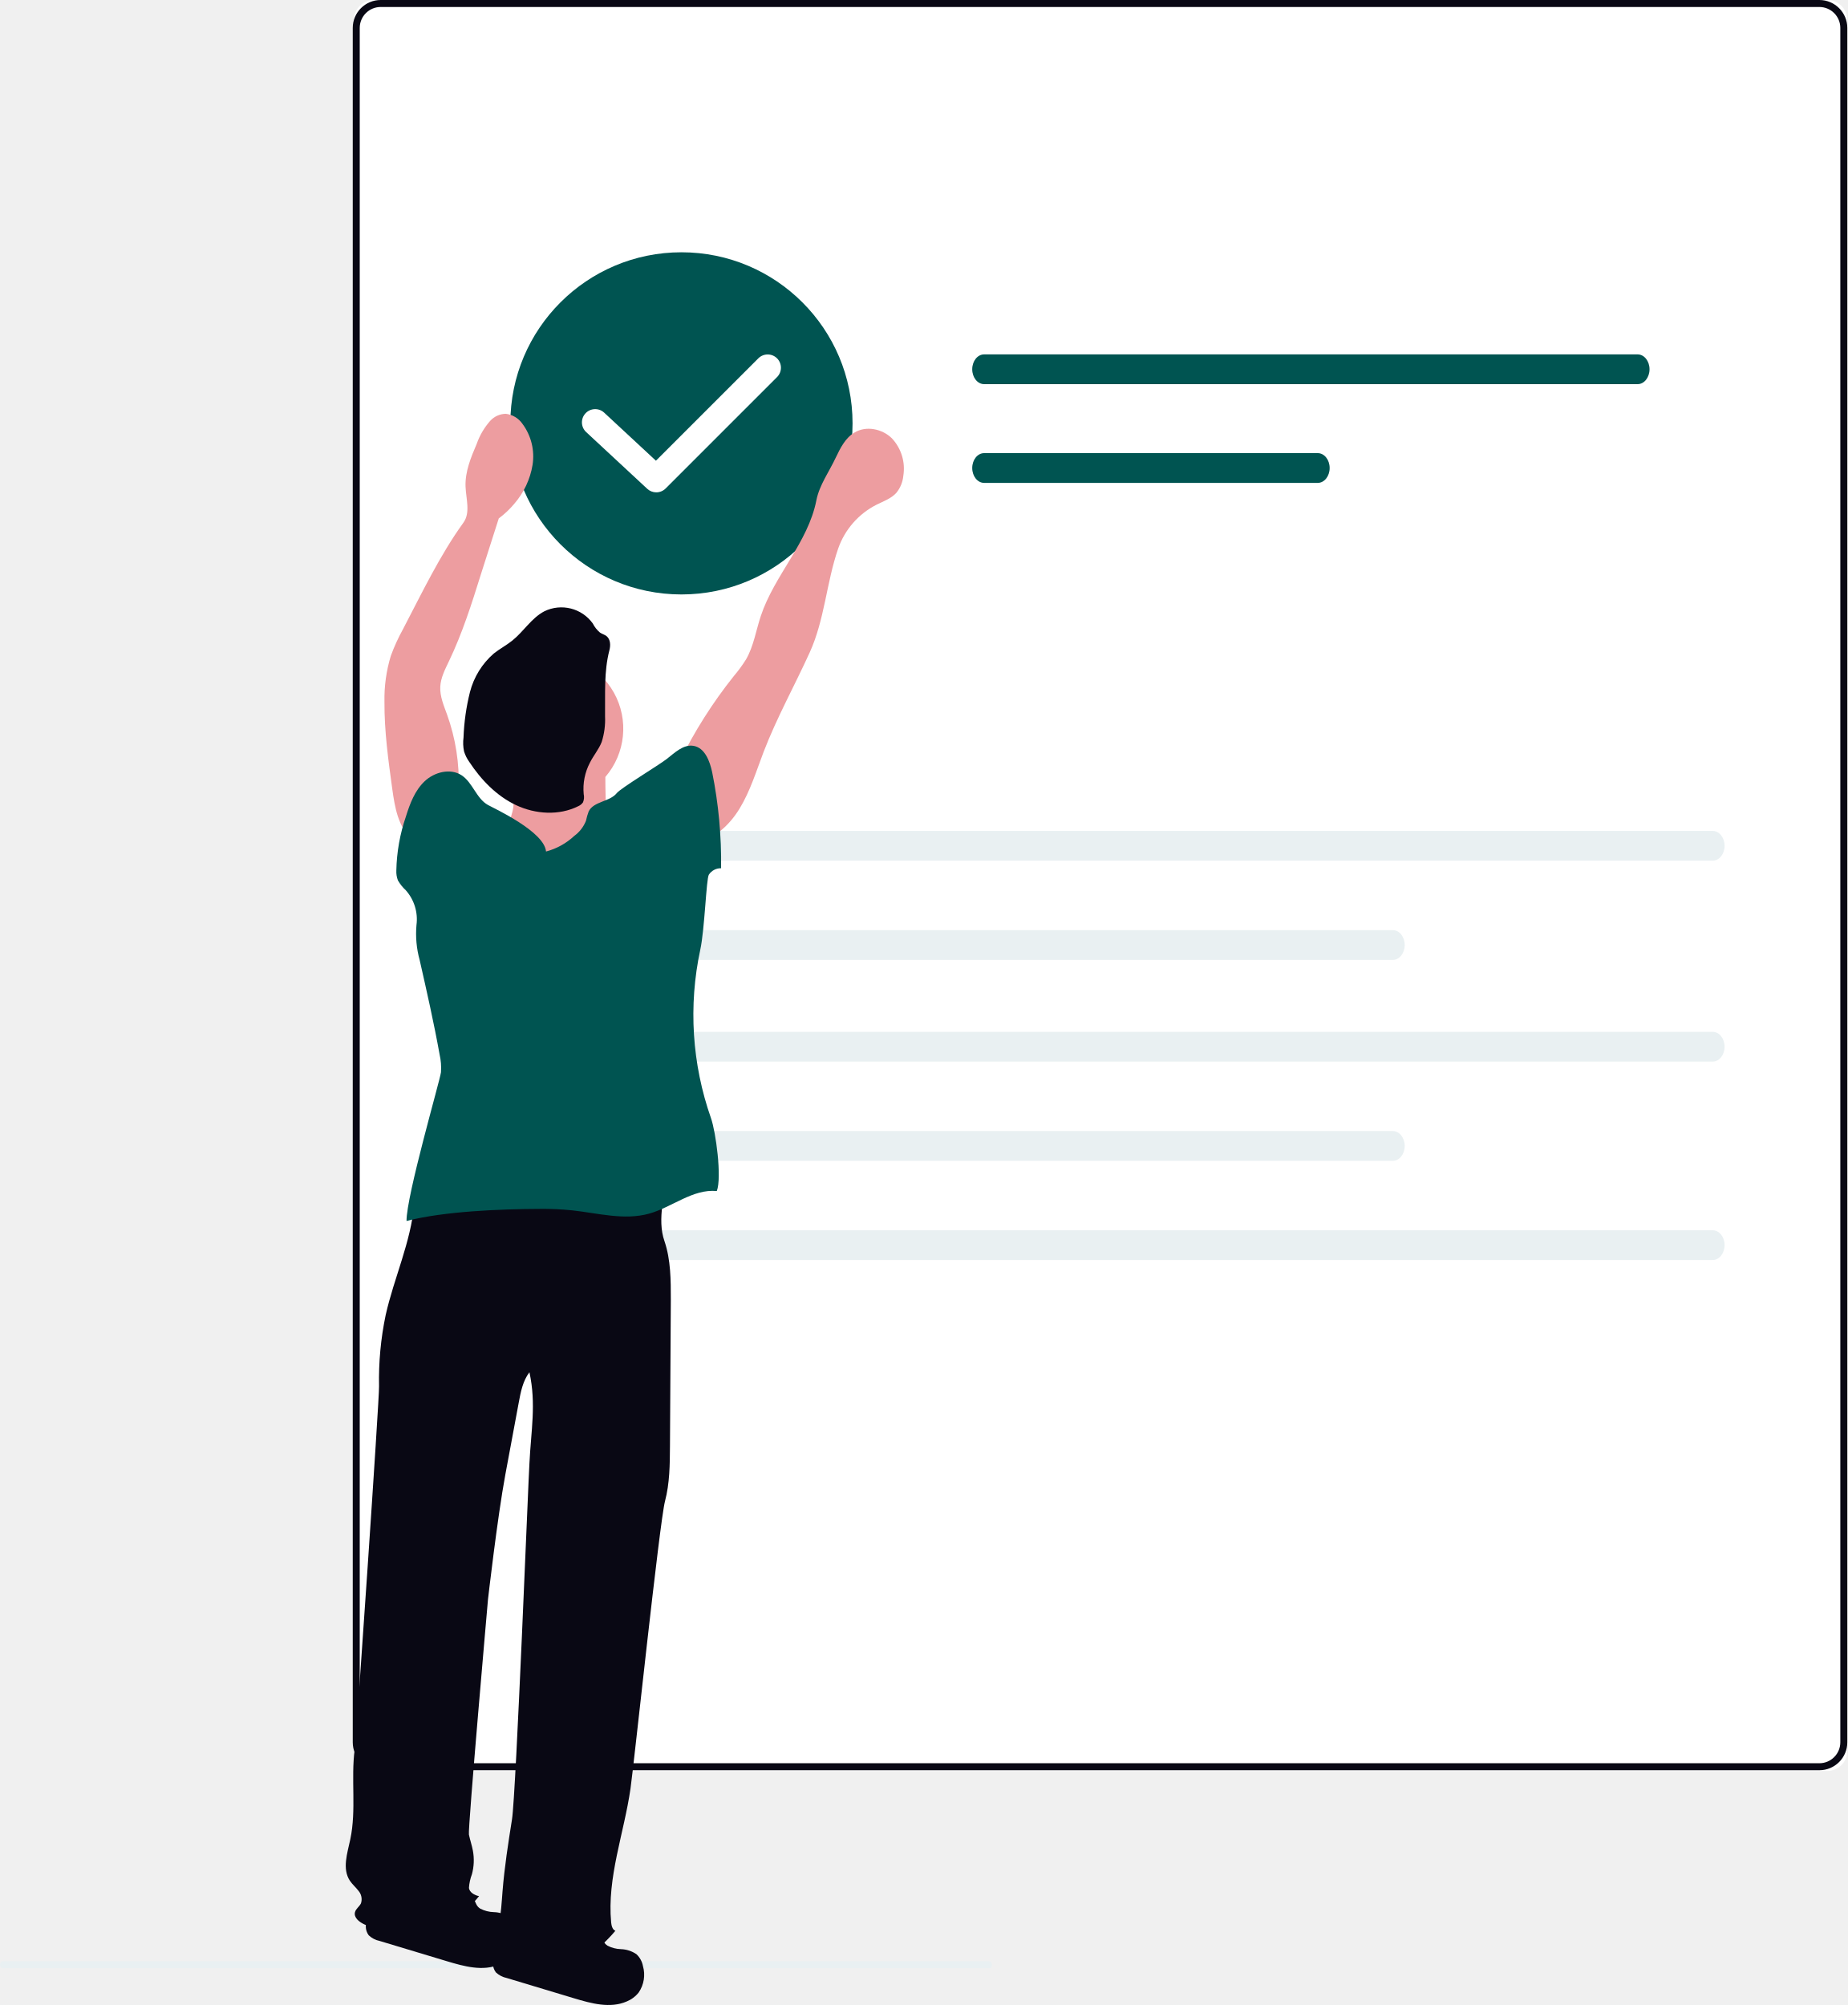
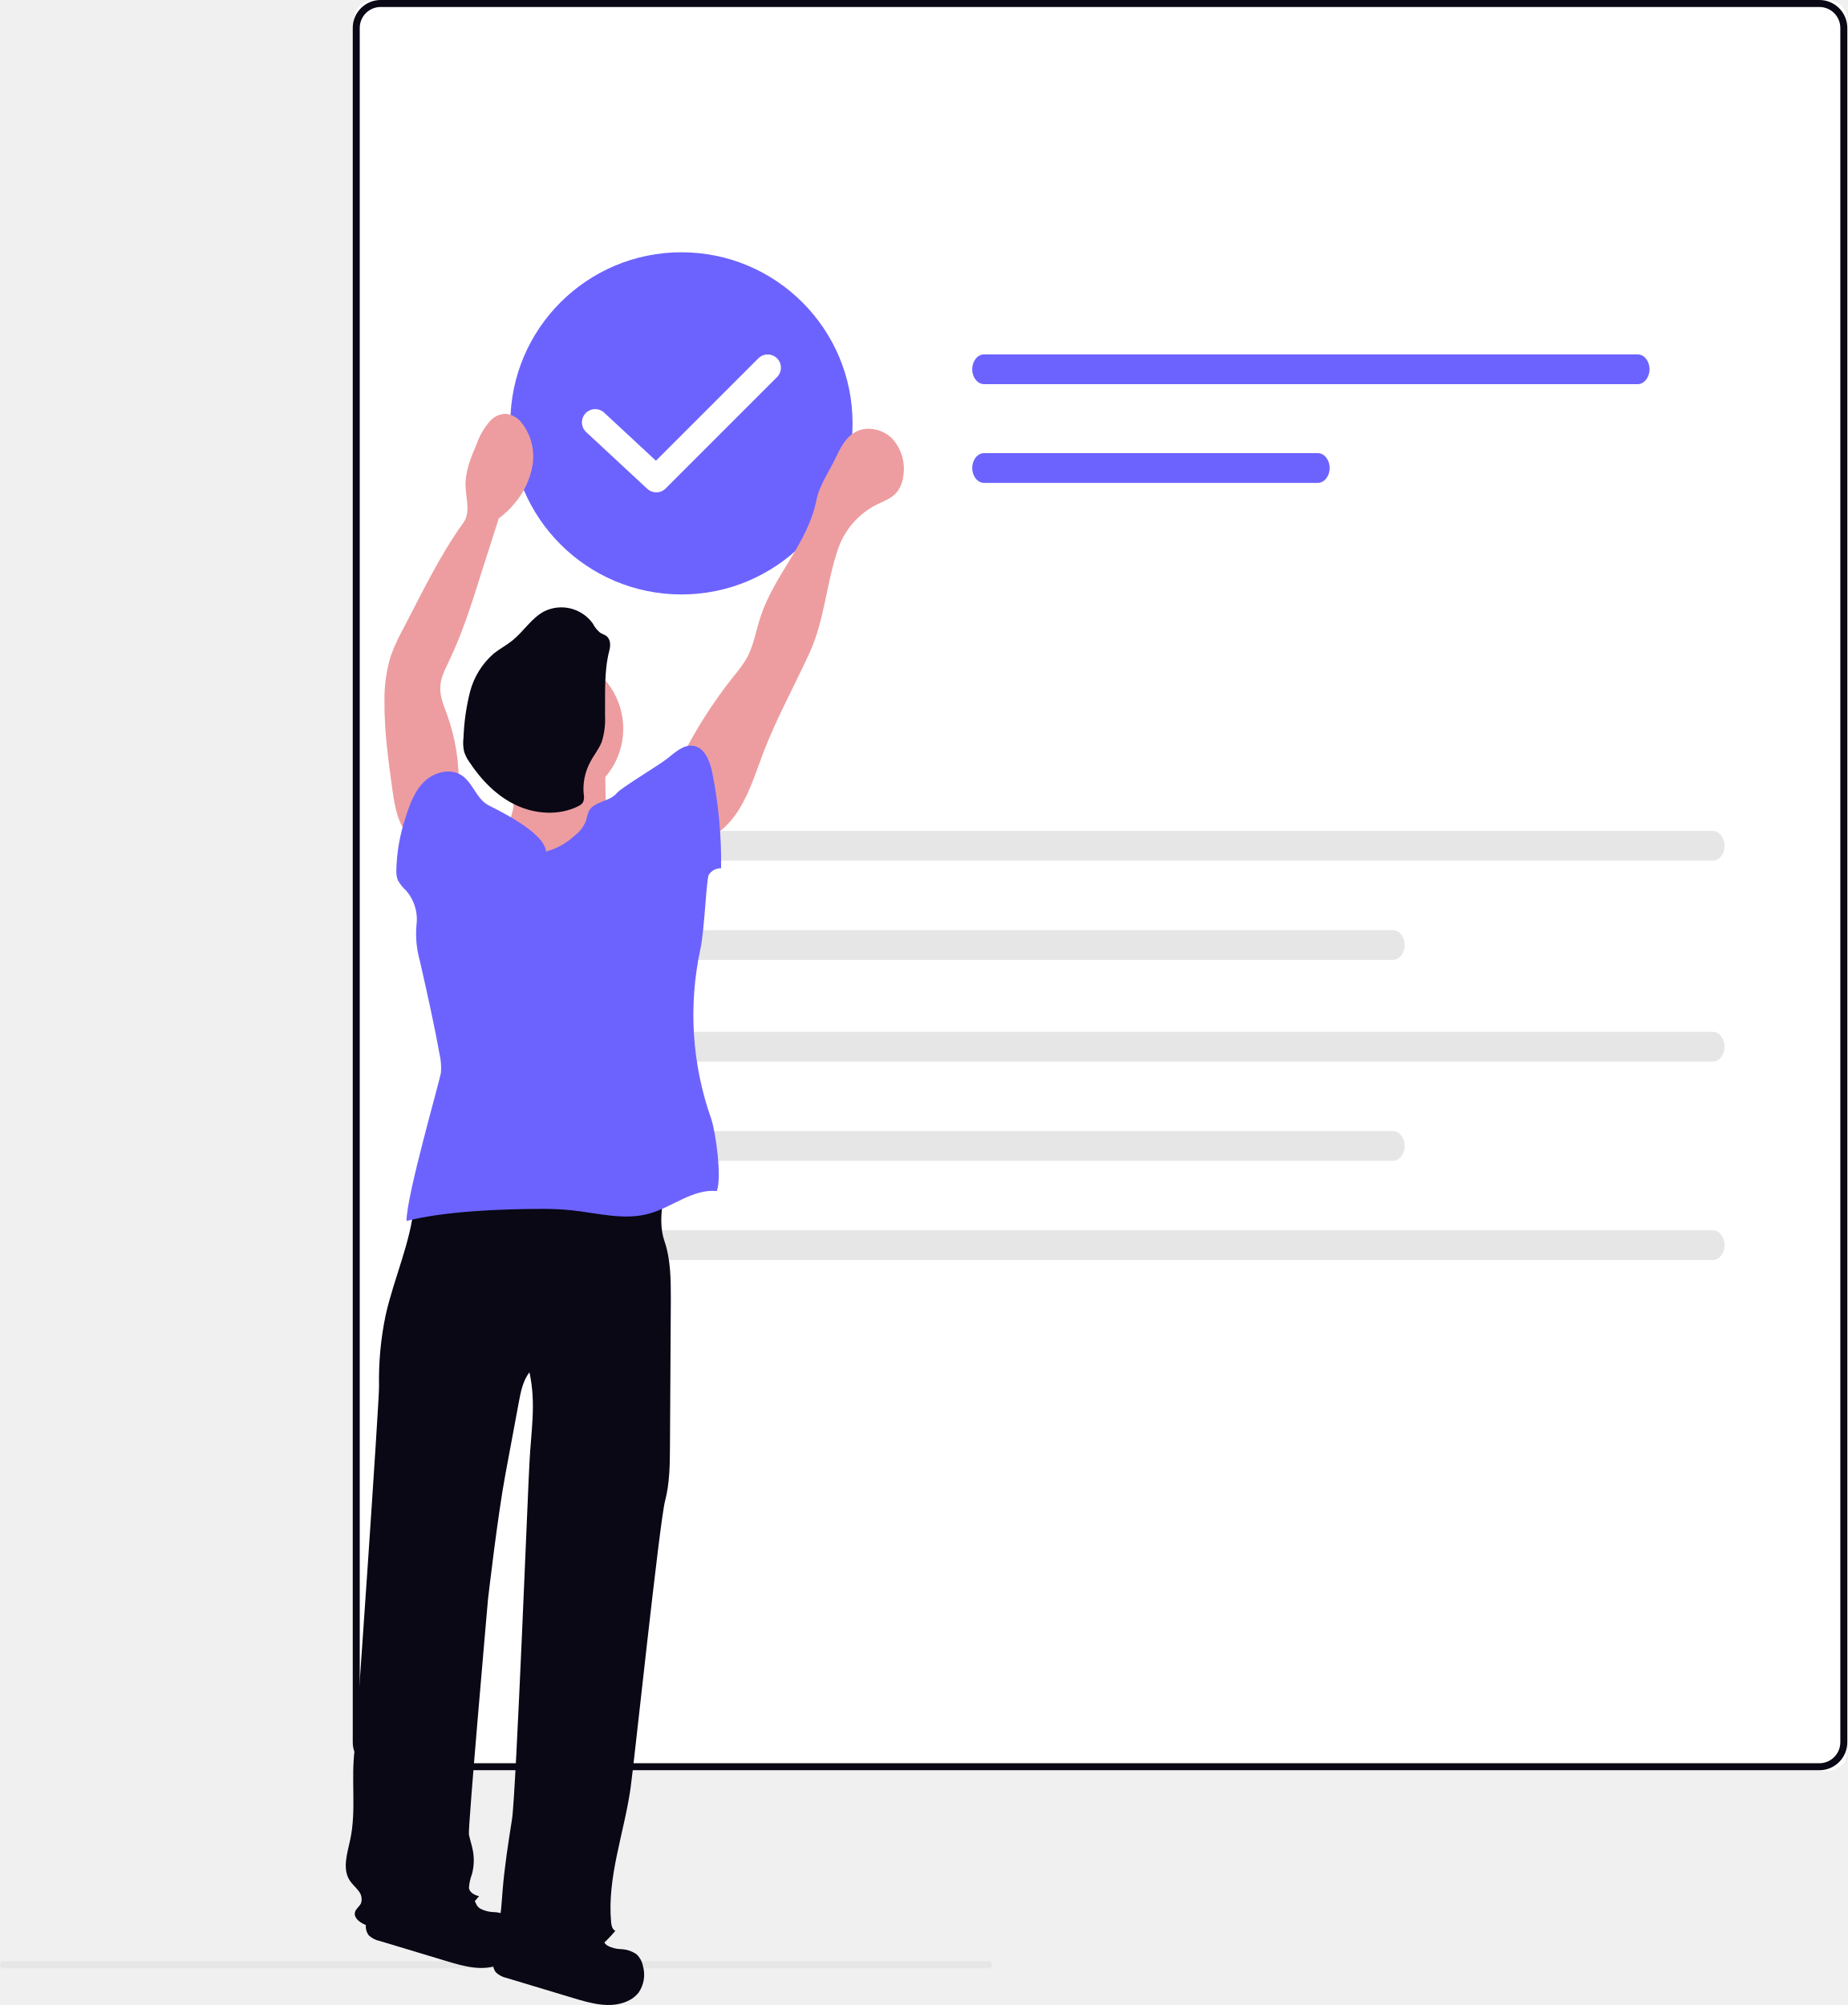
<svg xmlns="http://www.w3.org/2000/svg" width="737.001" height="800" viewBox="0 0 737.001 800" role="img" artist="Katerina Limpitsouni" source="https://undraw.co/">
  <g transform="translate(-588 -136)">
-     <path d="M959.707,763.083H566.014c-.571,0-1.033-.624-1.033-1.393s.463-1.393,1.033-1.393H959.707c.571,0,1.033.624,1.033,1.393S960.277,763.083,959.707,763.083Z" transform="translate(23.02 158.26)" fill="#e9f0f2" />
+     <path d="M959.707,763.083H566.014c-.571,0-1.033-.624-1.033-1.393s.463-1.393,1.033-1.393H959.707c.571,0,1.033.624,1.033,1.393S960.277,763.083,959.707,763.083Z" transform="translate(23.02 158.26)" fill="#e6e6e6" />
    <rect width="595.783" height="706.627" rx="8" transform="translate(729.21 136)" fill="#fff" />
    <path d="M11.145,2.786a8.368,8.368,0,0,0-8.359,8.359V695.18a8.368,8.368,0,0,0,8.359,8.359H585.121a8.368,8.368,0,0,0,8.359-8.359V11.145a8.368,8.368,0,0,0-8.359-8.359H11.145m0-2.786H585.121a11.145,11.145,0,0,1,11.145,11.145V695.18a11.145,11.145,0,0,1-11.145,11.145H11.145A11.145,11.145,0,0,1,0,695.18V11.145A11.145,11.145,0,0,1,11.145,0Z" transform="translate(728.735 136)" fill="#090814" />
-     <path d="M708.751,262.185c-2.624,0-4.751,2.659-4.751,5.938s2.127,5.938,4.751,5.938H969.468c2.624,0,4.751-2.658,4.751-5.938s-2.127-5.938-4.751-5.938Z" transform="translate(271.879 15.216)" fill="#005451" />
-     <path d="M708.751,282.65c-2.624,0-4.751,2.659-4.751,5.938s2.127,5.938,4.751,5.938h133.1c2.624,0,4.751-2.659,4.751-5.938s-2.127-5.938-4.751-5.938Z" transform="translate(271.879 34.149)" fill="#005451" />
-     <path d="M545.182,392.7c-2.624,0-4.751,2.659-4.751,5.938s2.127,5.938,4.751,5.938h488.846c2.624,0,4.751-2.659,4.751-5.938s-2.127-5.938-4.751-5.938Z" transform="translate(237.261 74.836)" fill="#e9f0f2" />
-     <path d="M545.182,413.17c-2.624,0-4.751,2.658-4.751,5.938s2.127,5.938,4.751,5.938h361.23c2.624,0,4.751-2.659,4.751-5.938s-2.127-5.938-4.751-5.938Z" transform="translate(237.261 93.958)" fill="#e9f0f2" />
-     <path d="M545.182,433.172c-2.624,0-4.751,2.659-4.751,5.938s2.127,5.938,4.751,5.938h488.846c2.624,0,4.751-2.659,4.751-5.938s-2.127-5.938-4.751-5.938Z" transform="translate(237.261 114.532)" fill="#e9f0f2" />
-     <path d="M545.182,453.637c-2.624,0-4.751,2.659-4.751,5.938s2.127,5.938,4.751,5.938h361.23c2.624,0,4.751-2.659,4.751-5.938s-2.127-5.938-4.751-5.938Z" transform="translate(237.261 133.654)" fill="#e9f0f2" />
-     <path d="M545.182,474.172c-2.624,0-4.751,2.658-4.751,5.938s2.127,5.938,4.751,5.938h488.846c2.624,0,4.751-2.659,4.751-5.938s-2.127-5.938-4.751-5.938Z" transform="translate(237.261 152.706)" fill="#e9f0f2" />
-     <path d="M618.684,363.356a68.264,68.264,0,1,1,68.264-68.264A68.264,68.264,0,0,1,618.684,363.356Z" transform="translate(241.188 9.832)" fill="#005451" />
+     <path d="M708.751,262.185c-2.624,0-4.751,2.659-4.751,5.938s2.127,5.938,4.751,5.938H969.468c2.624,0,4.751-2.658,4.751-5.938s-2.127-5.938-4.751-5.938Z" transform="translate(271.879 15.216)" fill="#6c63ff" />
+     <path d="M708.751,282.65c-2.624,0-4.751,2.659-4.751,5.938s2.127,5.938,4.751,5.938h133.1c2.624,0,4.751-2.659,4.751-5.938s-2.127-5.938-4.751-5.938Z" transform="translate(271.879 34.149)" fill="#6c63ff" />
+     <path d="M545.182,392.7c-2.624,0-4.751,2.659-4.751,5.938s2.127,5.938,4.751,5.938h488.846c2.624,0,4.751-2.659,4.751-5.938s-2.127-5.938-4.751-5.938Z" transform="translate(237.261 74.836)" fill="#e6e6e6" />
+     <path d="M545.182,413.17c-2.624,0-4.751,2.658-4.751,5.938s2.127,5.938,4.751,5.938h361.23c2.624,0,4.751-2.659,4.751-5.938s-2.127-5.938-4.751-5.938Z" transform="translate(237.261 93.958)" fill="#e6e6e6" />
+     <path d="M545.182,433.172c-2.624,0-4.751,2.659-4.751,5.938s2.127,5.938,4.751,5.938h488.846c2.624,0,4.751-2.659,4.751-5.938s-2.127-5.938-4.751-5.938Z" transform="translate(237.261 114.532)" fill="#e6e6e6" />
+     <path d="M545.182,453.637c-2.624,0-4.751,2.659-4.751,5.938s2.127,5.938,4.751,5.938h361.23c2.624,0,4.751-2.659,4.751-5.938s-2.127-5.938-4.751-5.938Z" transform="translate(237.261 133.654)" fill="#e6e6e6" />
+     <path d="M545.182,474.172c-2.624,0-4.751,2.658-4.751,5.938s2.127,5.938,4.751,5.938h488.846c2.624,0,4.751-2.659,4.751-5.938s-2.127-5.938-4.751-5.938Z" transform="translate(237.261 152.706)" fill="#e6e6e6" />
+     <path d="M618.684,363.356a68.264,68.264,0,1,1,68.264-68.264A68.264,68.264,0,0,1,618.684,363.356Z" transform="translate(241.188 9.832)" fill="#6c63ff" />
    <path d="M606.609,312.92a5.266,5.266,0,0,1-3.6-1.412l-24.393-22.657a5.284,5.284,0,0,1,7.192-7.743L606.474,300.3l40.878-40.877a5.284,5.284,0,0,1,7.472,7.473l-44.477,44.477A5.272,5.272,0,0,1,606.609,312.92Z" transform="translate(243.218 19.527)" fill="#fff" />
    <g transform="translate(725.949 301.109)">
      <path d="M509.314,820.616a11.532,11.532,0,0,1,6.2,2.019,8.633,8.633,0,0,1,2.588,4.721,12.571,12.571,0,0,1-1.706,10.565,11.8,11.8,0,0,1-4.806,3.583c-6.584,2.844-14.106.782-20.96-1.28l-26.847-8.091a9.015,9.015,0,0,1-4.366-2.261,5.915,5.915,0,0,1-.114-6.9,13.465,13.465,0,0,1,5.688-4.536c8.361-4.067,17.775-5.006,27.018-5.176,3.413-.071,6.769-.81,9.087,1.82,1.223,1.422,1.01,2.929,2.844,4.138a12.316,12.316,0,0,0,5.375,1.394Z" transform="translate(-399.541 -208.008)" fill="#090814" />
      <path d="M473.644,810.221a11.376,11.376,0,0,1,6.2,2,8.773,8.773,0,0,1,2.588,4.721,12.556,12.556,0,0,1-1.706,10.566,11.83,11.83,0,0,1-4.806,3.6c-6.584,2.844-14.106.768-20.96-1.294l-26.847-8.091a8.9,8.9,0,0,1-4.366-2.261,5.916,5.916,0,0,1-.114-6.9,13.383,13.383,0,0,1,5.688-4.536c8.361-4.067,17.761-5.005,26.947-5.176,3.4,0,6.769-.811,9.087,1.82,1.223,1.422,1.01,2.944,2.844,4.138A12.528,12.528,0,0,0,473.644,810.221Z" transform="translate(-414.594 -212.387)" fill="#090814" />
      <path d="M499.334,604.612a330.613,330.613,0,0,0-47.608-1.337,9.346,9.346,0,0,0-3.086.483c-3.5,1.422-4.038,6-4.38,9.755-1.337,15.173-8.034,29.321-11.376,44.21a126.224,126.224,0,0,0-2.645,28.44c.186,4.267-9.158,140.692-9.7,144.716-1.593,11.959.725,24.288-1.777,36.076-1.18,5.517-3.285,11.717-.185,16.438.981,1.493,2.389,2.645,3.455,4.067a5.162,5.162,0,0,1,1,4.991c-.611,1.294-2.033,2.147-2.389,3.526-.569,2.176,1.721,3.967,3.768,4.892,15.429,6.954,35.322,2.048,45.731-11.3-1.792-.284-3.982-1.578-4.024-3.385a18.664,18.664,0,0,1,1.166-5.3,21.046,21.046,0,0,0,.4-9.414c-.4-2.176-1.138-4.266-1.593-6.47-.434-2.417,7.618-93.853,7.618-93.853s3.744-32.69,6.915-49.754l5.347-28.724c.782-4.266,1.65-8.688,4.266-12.115,2.77,12.681.618,23.393,0,36.358-.322,3.736-5.347,132.106-6.954,142.031-1.507,9.513-3,19.026-3.768,28.625-.7,8.816-1,18.358-6.484,25.283,5.005,3.256,10.2,6.569,16.054,7.693a29.776,29.776,0,0,0,19.808-3.825,62.561,62.561,0,0,0,15.642-13.31c-1.166-.4-1.578-2.076-1.692-3.285-1.692-17.988,5.133-35.55,7.721-53.467,1.307-8.975,11.618-106.607,13.765-114.669,1.877-7.11,1.934-14.632,1.977-22.027l.341-58.3c0-7.892,0-15.955-2.531-23.406-3.128-8.944.441-19.24.981-28.7a118.337,118.337,0,0,1-45.76,5.062Z" transform="translate(-416.964 -298.13)" fill="#090814" />
      <path d="M510.837,524.8a185.9,185.9,0,0,1,21.771-34.384,56.1,56.1,0,0,0,4.835-6.6c3.057-5.29,3.967-11.532,5.9-17.334,5.4-16.268,18.884-29.336,22.169-46.158,1.195-6.1,5.091-11.376,7.75-17.064,1.82-3.811,3.811-7.821,7.423-9.954,4.65-2.844,11.077-1.521,14.945,2.275a17.718,17.718,0,0,1,4.564,15,12.527,12.527,0,0,1-2.758,6.74c-2.062,2.318-5.148,3.37-7.935,4.764a31.142,31.142,0,0,0-15.286,17.476c-4.749,13.736-5.347,28.269-11.376,41.508s-13.111,25.966-18.329,39.517c-2.944,7.693-5.318,15.642-9.641,22.752s-11.12,13.068-19.282,14.135a48.431,48.431,0,0,0-2.389-15.13C511.477,536.7,508.249,530.029,510.837,524.8Z" transform="translate(-377.759 -385.811)" fill="#ed9da0" />
      <path d="M457.415,537.173a78.849,78.849,0,0,0-4.607-29.549c-1.308-3.626-2.915-7.309-2.716-11.163.171-3.569,1.891-6.868,3.427-10.1,5.361-11.163,9.115-23.008,12.8-34.81l7.11-22.24a35.552,35.552,0,0,0,6.243-5.9,31.482,31.482,0,0,0,7.238-15.443,21.785,21.785,0,0,0-4-16.339,9.442,9.442,0,0,0-6.683-4.053,8.6,8.6,0,0,0-6.243,2.844,27.5,27.5,0,0,0-5.347,9.129c-2.332,5.46-4.693,11.148-4.465,17.064.185,4.92,2.033,10.409-.853,14.4-9.456,13.1-16.595,28.155-24.089,42.475a75.638,75.638,0,0,0-4.863,10.651,59.037,59.037,0,0,0-2.545,18.4c-.071,11.66,1.536,23.249,3.128,34.81,1,7.224,2.332,15.1,7.807,19.908C444.461,550.028,450.177,542.89,457.415,537.173Z" transform="translate(-412.386 -387.58)" fill="#ed9da0" />
      <path d="M28.5,92.258a142.188,142.188,0,0,1-26.8-10.782c3.286-.314,5.424-3.336,7.113-6.185,2.788-4.6,5.644-9.368,6.355-14.717.222-1.528-.331-3.691-.894-5.8a29.506,29.506,0,1,1,37.577-6.007q0,3.866.108,7.729a8.639,8.639,0,0,0,1.105,4.758c1.186,1.669,3.361,2.261,5.38,2.636a53.391,53.391,0,0,0,10.951.842A40.477,40.477,0,0,1,46.445,91.747,24,24,0,0,1,38.3,93.838h-.067A30.566,30.566,0,0,1,28.5,92.258Z" transform="translate(51.707 96.143)" fill="#ed9da0" />
-       <path d="M490.877,522.938c-.673-7.951-20.434-17.064-23.164-18.571-4.664-2.6-6.072-8.944-10.537-11.859s-10.836-1.294-14.732,2.4-5.873,8.93-7.465,14.049a70.743,70.743,0,0,0-3.825,21.543,9.781,9.781,0,0,0,.626,3.953,16.592,16.592,0,0,0,3.143,3.939,17.462,17.462,0,0,1,4.266,13.879,39.3,39.3,0,0,0,1.266,13.95c2.844,12.528,5.688,25.07,7.963,37.711a24,24,0,0,1,.54,7.11c-.441,3.413-13.836,49.386-13.736,59.3,15.144-3.882,37.47-4.75,53.1-4.806a111.561,111.561,0,0,1,12.9.569c10.281,1.095,20.8,4.1,30.772,1.323,9.243-2.574,17.448-9.954,27.018-9.015,2.062-5.446-.384-23.577-2.318-29.066a124.2,124.2,0,0,1-4.266-67.3c1.749-8.048,2.369-28.267,3.413-29.876a5.688,5.688,0,0,1,4.878-2.56,181.154,181.154,0,0,0-3.555-38.294c-.953-4.479-2.929-9.769-7.437-10.537-4.067-.683-7.494,2.744-10.75,5.276-3.362,2.582-18.272,11.589-19.865,13.566-2.844,3.541-9.2,3.228-11.219,7.309a25.583,25.583,0,0,0-1.081,3.74,13.681,13.681,0,0,1-4.678,6.043A26.393,26.393,0,0,1,490.877,522.938Z" transform="translate(-410.981 -348.289)" fill="#005451" />
+       <path d="M490.877,522.938c-.673-7.951-20.434-17.064-23.164-18.571-4.664-2.6-6.072-8.944-10.537-11.859s-10.836-1.294-14.732,2.4-5.873,8.93-7.465,14.049a70.743,70.743,0,0,0-3.825,21.543,9.781,9.781,0,0,0,.626,3.953,16.592,16.592,0,0,0,3.143,3.939,17.462,17.462,0,0,1,4.266,13.879,39.3,39.3,0,0,0,1.266,13.95c2.844,12.528,5.688,25.07,7.963,37.711a24,24,0,0,1,.54,7.11c-.441,3.413-13.836,49.386-13.736,59.3,15.144-3.882,37.47-4.75,53.1-4.806a111.561,111.561,0,0,1,12.9.569c10.281,1.095,20.8,4.1,30.772,1.323,9.243-2.574,17.448-9.954,27.018-9.015,2.062-5.446-.384-23.577-2.318-29.066a124.2,124.2,0,0,1-4.266-67.3c1.749-8.048,2.369-28.267,3.413-29.876a5.688,5.688,0,0,1,4.878-2.56,181.154,181.154,0,0,0-3.555-38.294c-.953-4.479-2.929-9.769-7.437-10.537-4.067-.683-7.494,2.744-10.75,5.276-3.362,2.582-18.272,11.589-19.865,13.566-2.844,3.541-9.2,3.228-11.219,7.309a25.583,25.583,0,0,0-1.081,3.74,13.681,13.681,0,0,1-4.678,6.043A26.393,26.393,0,0,1,490.877,522.938Z" transform="translate(-410.981 -348.289)" fill="#6c63ff" />
      <path d="M508.258,458.939c.5-1.948.427-4.266-1.152-5.574-.782-.611-1.792-.839-2.631-1.422a11.372,11.372,0,0,1-2.844-3.6,15.443,15.443,0,0,0-19.353-4.878c-5.133,2.688-8.248,8.063-12.8,11.7-2.332,1.877-5.02,3.271-7.352,5.133a30.345,30.345,0,0,0-9.513,15.386,87.55,87.55,0,0,0-2.574,18.159,16.311,16.311,0,0,0,.213,5.517,14.492,14.492,0,0,0,2.09,4.195c4.678,7.11,10.878,13.58,18.628,17.235s17.178,4.266,24.828.441a4.421,4.421,0,0,0,1.905-1.536,5.346,5.346,0,0,0,.285-3.285,22.537,22.537,0,0,1,2.488-12.57c1.422-2.844,3.541-5.29,4.693-8.247a29.293,29.293,0,0,0,1.337-10.21C506.623,476.473,506.011,467.557,508.258,458.939Z" transform="translate(-403.064 -364.661)" fill="#090814" />
    </g>
  </g>
</svg>
